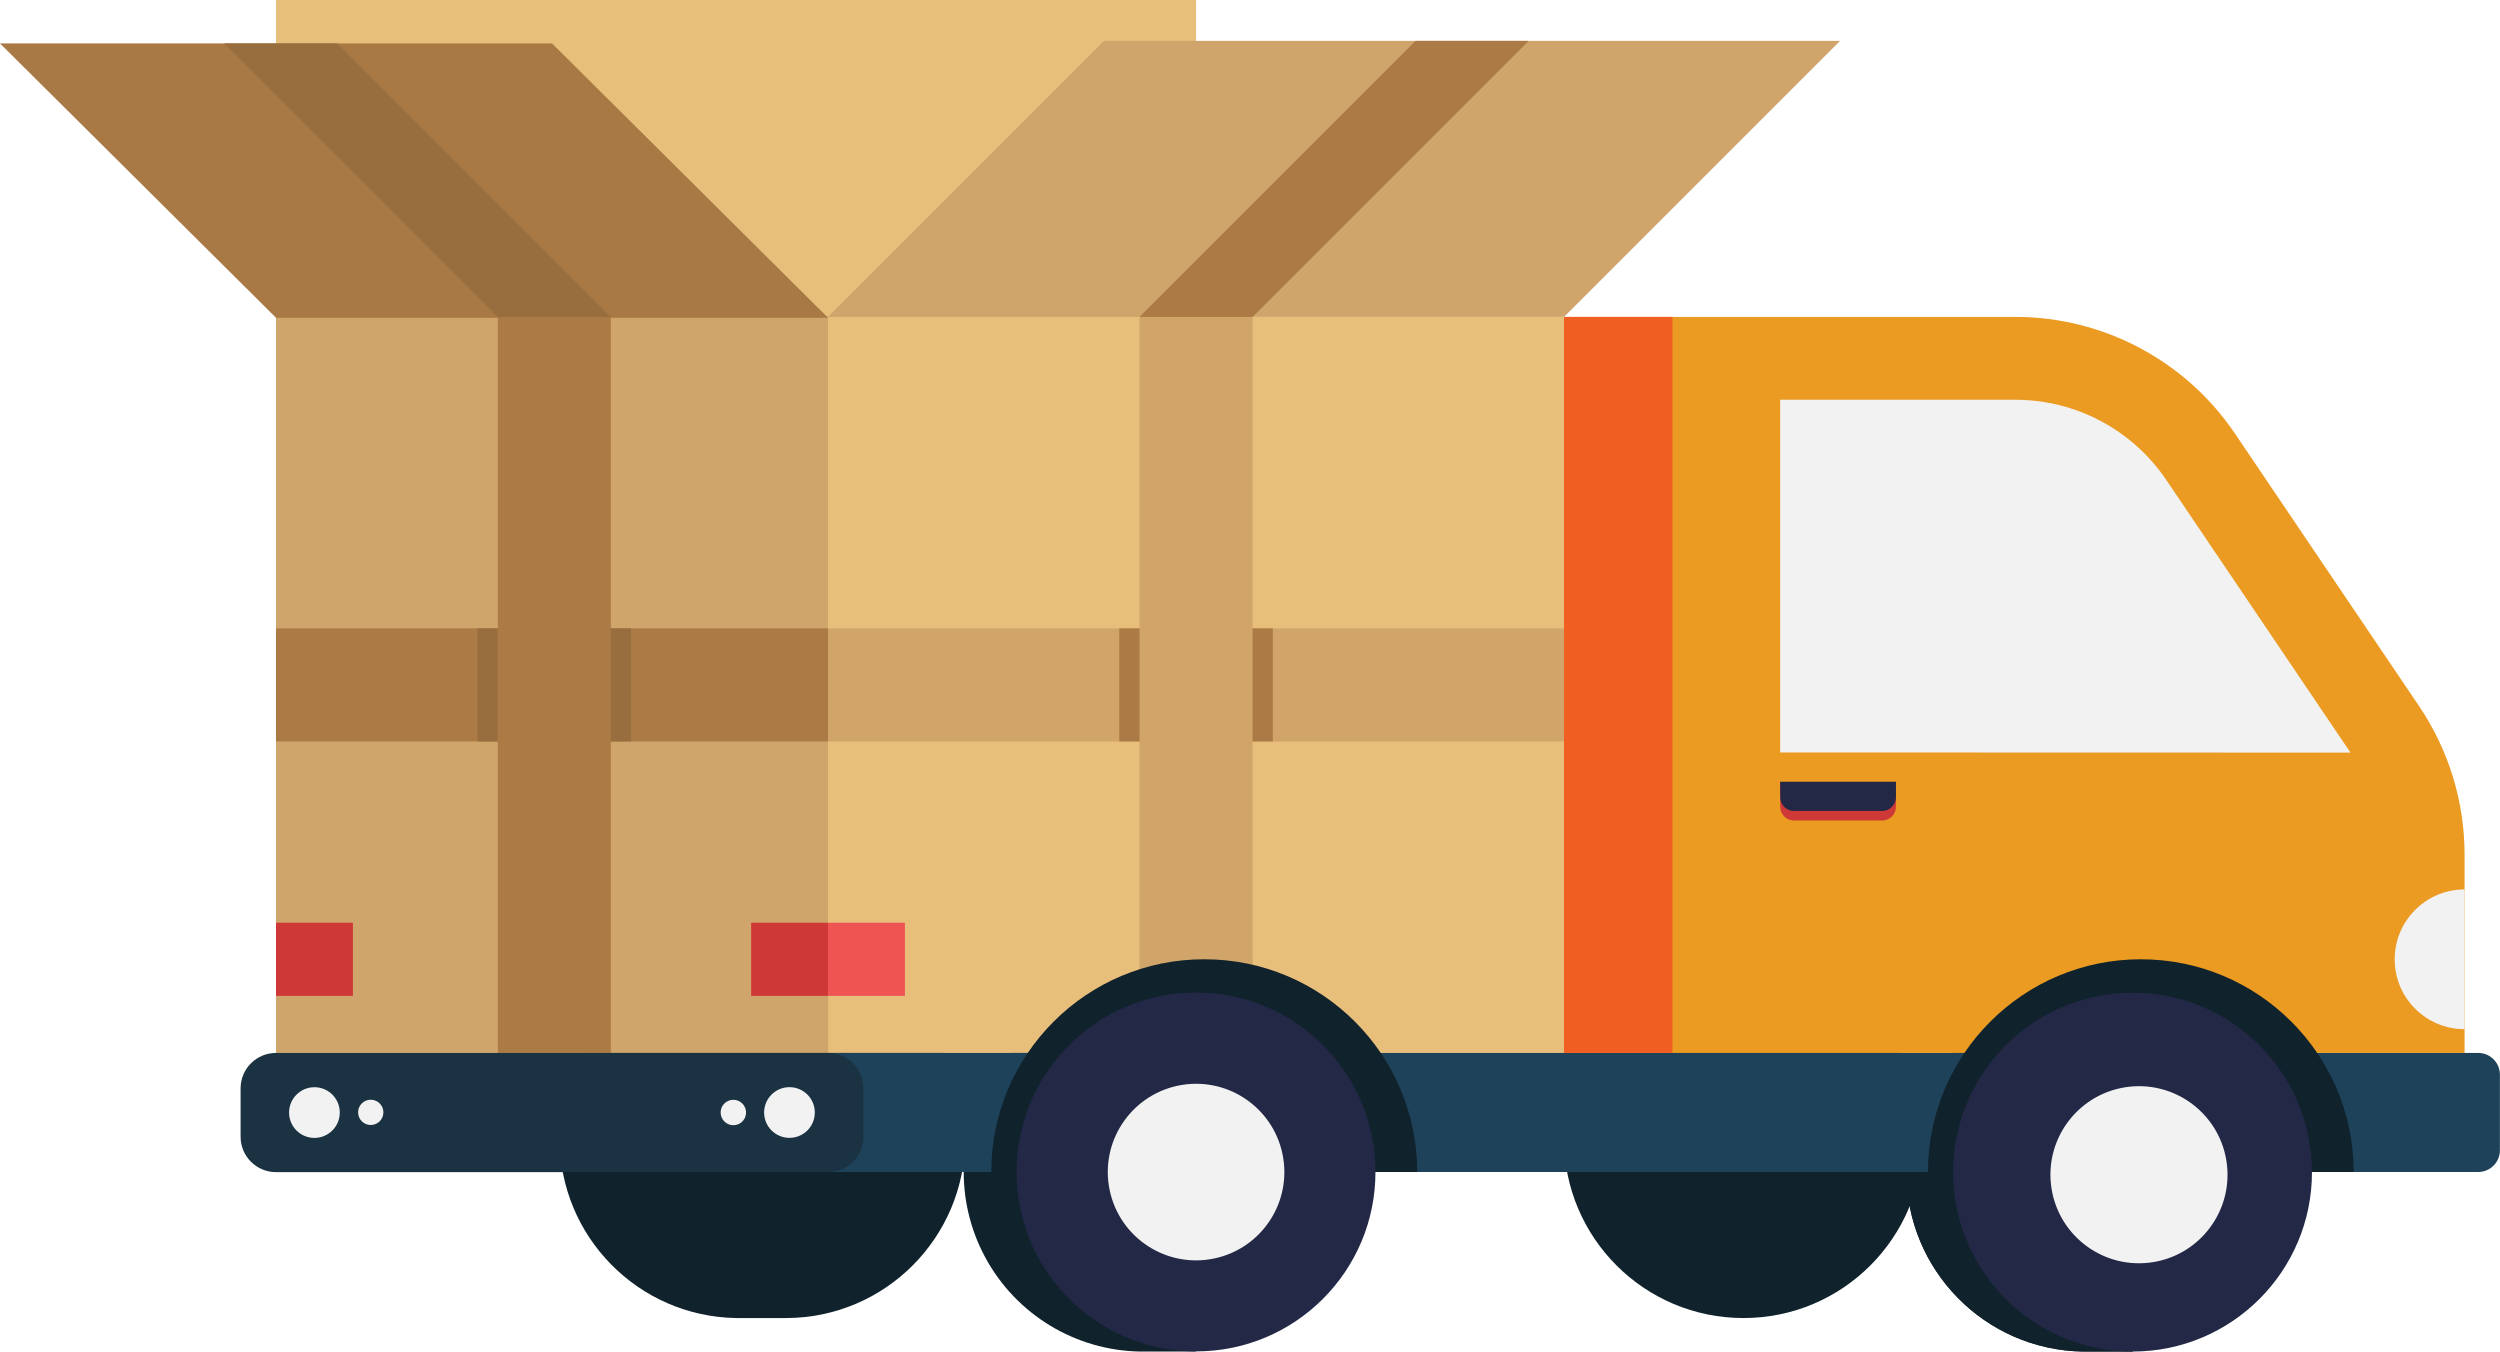
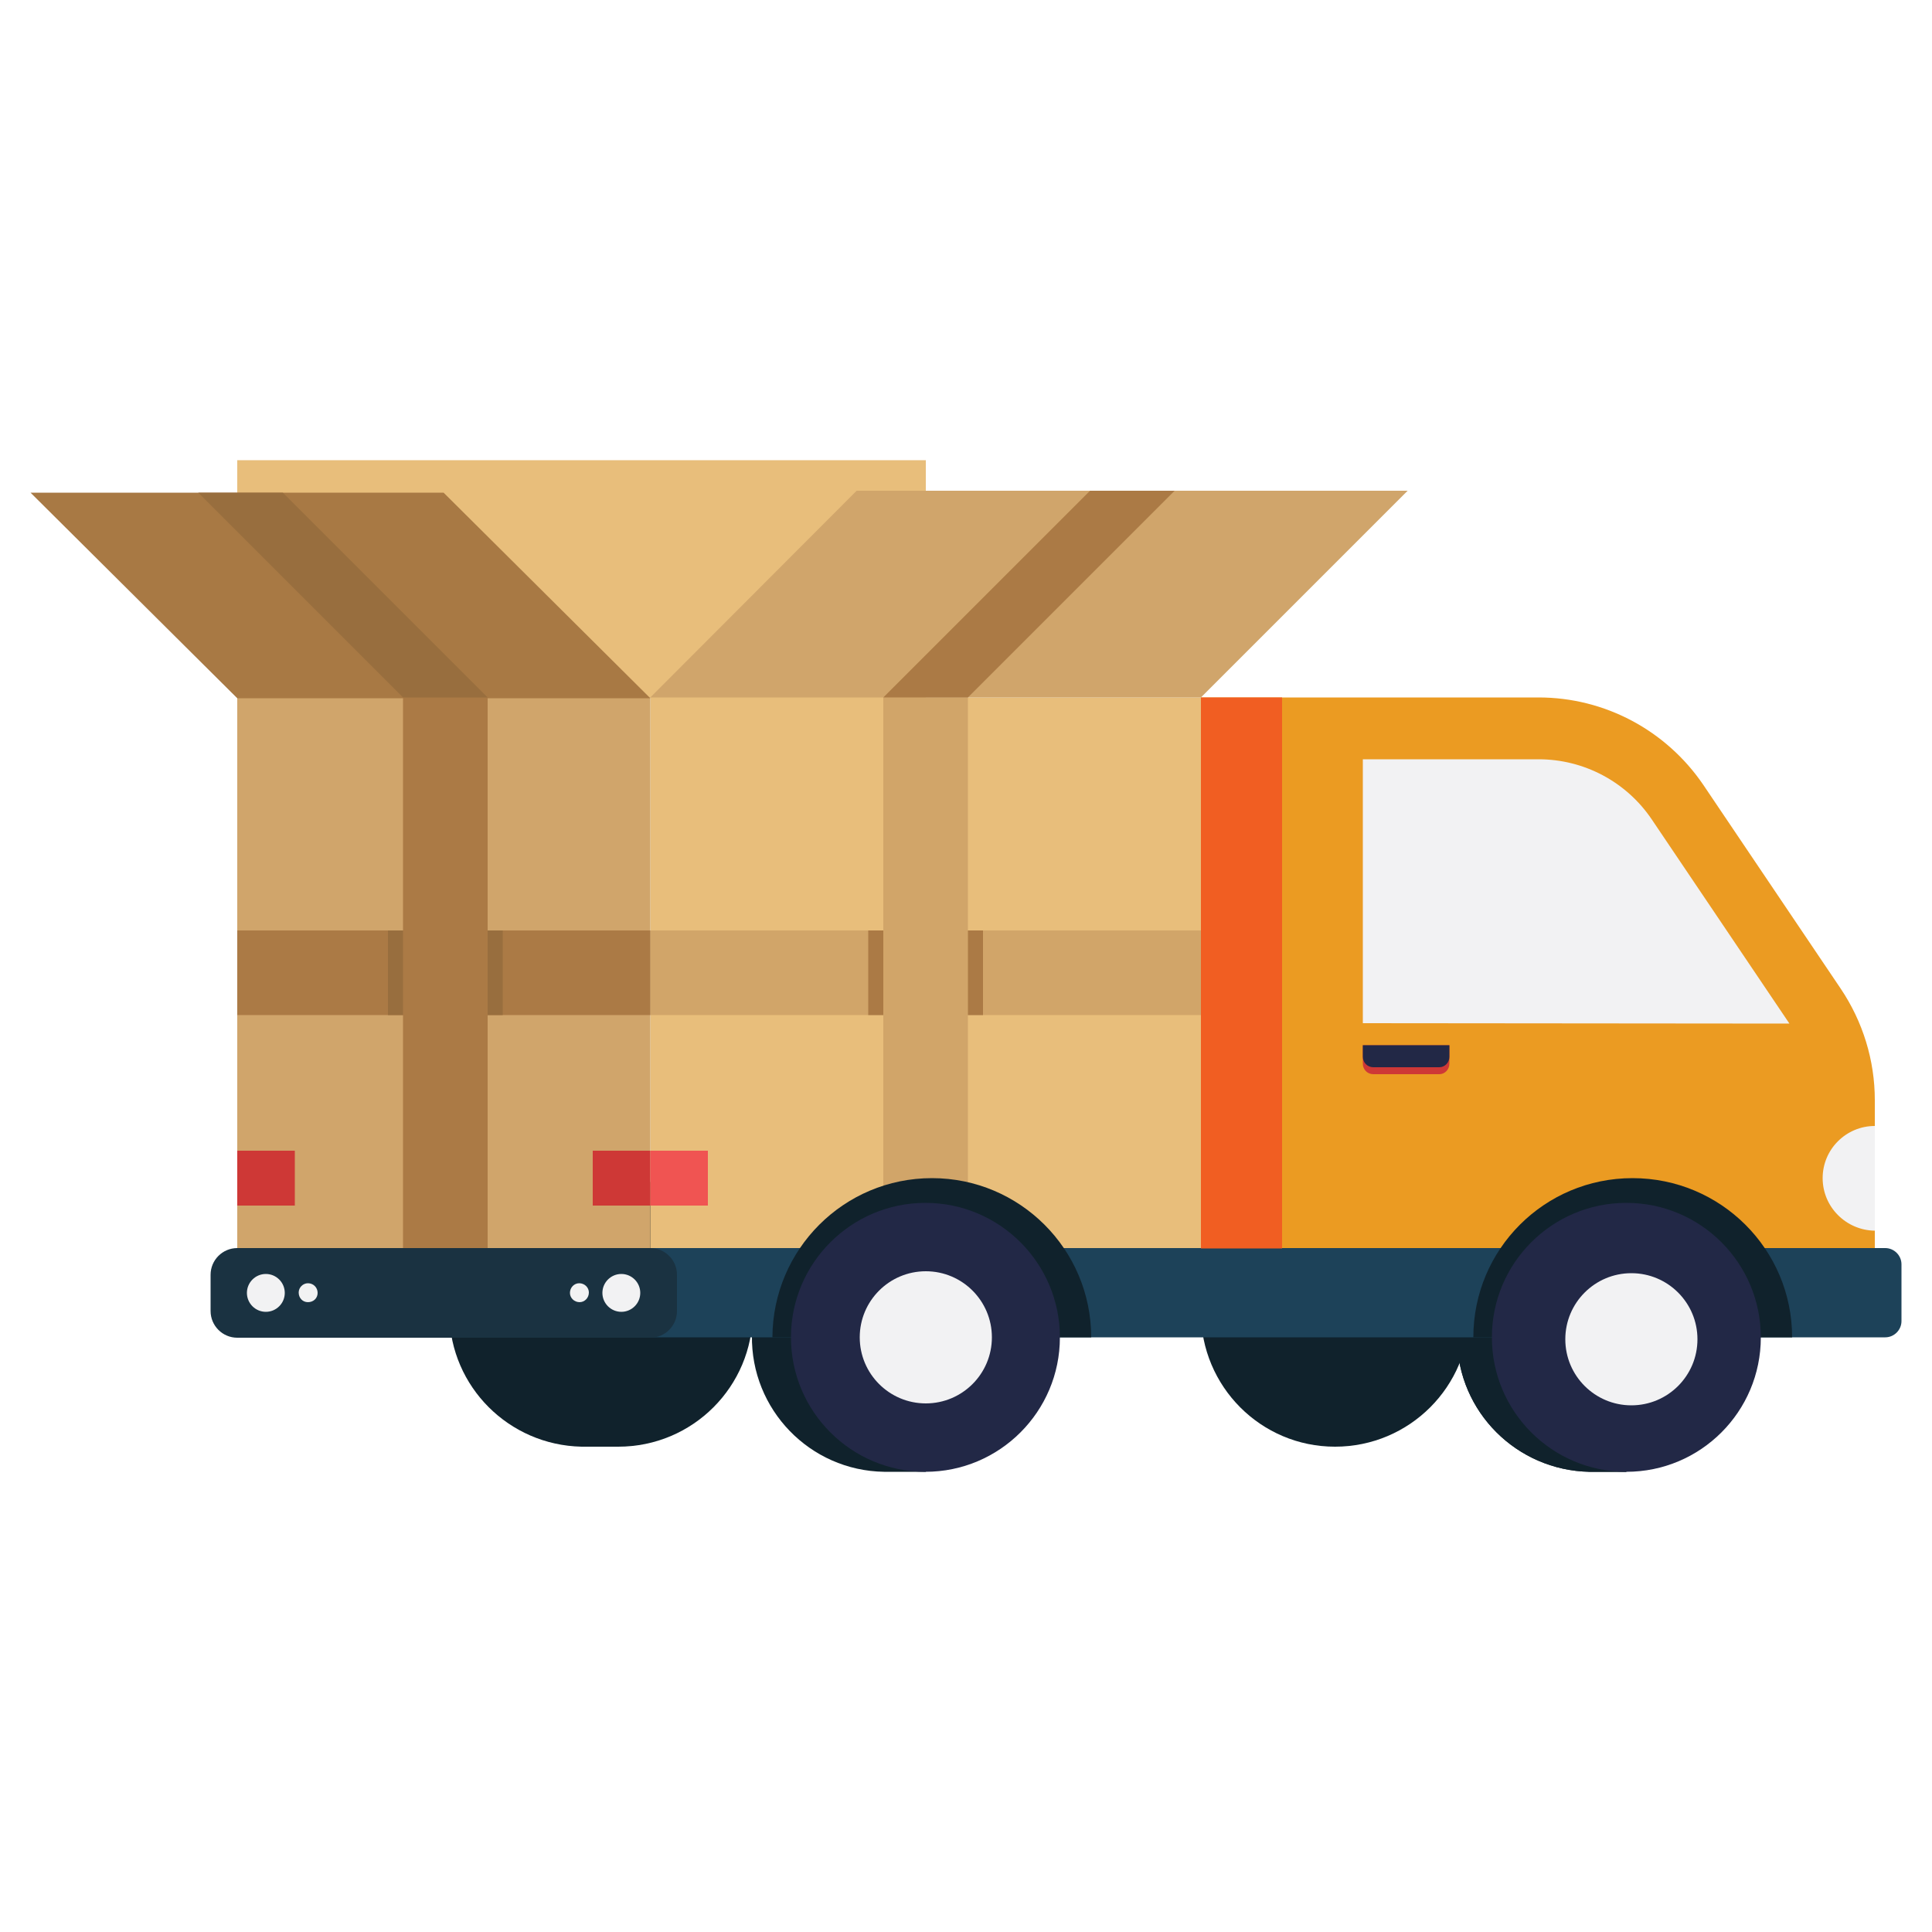
- <svg xmlns="http://www.w3.org/2000/svg" viewBox="0 0 484.22 261.78">
-   <defs>
-     <style>.cls-1{fill:#10222c;}.cls-2{fill:#e8be7b;}.cls-3{fill:#d1a569;}.cls-4{fill:#ab7a45;}.cls-5{fill:#d0a56b;}.cls-6{fill:#986e3e;}.cls-7{fill:#a87944;}.cls-8{fill:#1d4259;}.cls-9{fill:#eb9b22;}.cls-10{fill:#f2f2f3;}.cls-11{fill:#f15e22;}.cls-12{fill:#222846;}.cls-13{fill:#ce3836;}.cls-14{fill:#f05452;}.cls-15{fill:#1a3241;}</style>
-   </defs>
-   <g id="Layer_2" data-name="Layer 2">
-     <g id="Layer_1-2" data-name="Layer 1">
+ <svg xmlns="http://www.w3.org/2000/svg" version="1.1" id="Camada_1" x="0px" y="0px" viewBox="0 0 500 500" style="enable-background:new 0 0 500 500;" xml:space="preserve">
+   <style type="text/css">
+ 	.st0{fill:#10222C;}
+ 	.st1{fill:#E8BE7B;}
+ 	.st2{fill:#D1A569;}
+ 	.st3{fill:#AB7A45;}
+ 	.st4{fill:#D0A56B;}
+ 	.st5{fill:#986E3E;}
+ 	.st6{fill:#A87944;}
+ 	.st7{fill:#1D4259;}
+ 	.st8{fill:#EB9B22;}
+ 	.st9{fill:#F2F2F3;}
+ 	.st10{fill:#F15E22;}
+ 	.st11{fill:#222846;}
+ 	.st12{fill:#CE3836;}
+ 	.st13{fill:#F05452;}
+ 	.st14{fill:#1A3241;}
+ </style>
+   <g id="Layer_2">
+     <g id="Layer_1-2">
      <g id="fretinho">
-         <path class="cls-1" d="M403.41,192.29a34.75,34.75,0,0,0,0,69.49h9.64V192.29Z" />
-         <path class="cls-1" d="M222,192.29a34.75,34.75,0,1,0,0,69.49h9.63V192.29Z" />
-         <path class="cls-1" d="M403.41,192.29a34.75,34.75,0,0,0,0,69.49h9.64V192.29Z" />
-         <path class="cls-1" d="M372.43,220.55a34.75,34.75,0,1,0-34.74,34.74A34.74,34.74,0,0,0,372.43,220.55Z" />
-         <path class="cls-1" d="M142.56,185.8a34.75,34.75,0,0,0,0,69.49h9.63V185.8Z" />
-         <path class="cls-1" d="M186.94,220.55a34.75,34.75,0,1,0-34.75,34.74A34.75,34.75,0,0,0,186.94,220.55Z" />
-         <rect class="cls-2" x="53.46" width="178.2" height="61.55" />
-         <rect class="cls-2" x="160.38" y="61.38" width="142.56" height="142.56" />
-         <rect class="cls-3" x="220.71" y="61.38" width="21.9" height="142.56" transform="translate(364.32 -99) rotate(90)" />
-         <rect class="cls-4" x="216.79" y="121.71" width="29.74" height="21.9" />
-         <rect class="cls-3" x="220.71" y="61.38" width="21.9" height="142.56" />
-         <rect class="cls-5" x="53.46" y="61.38" width="106.92" height="142.56" />
-         <rect class="cls-4" x="95.97" y="79.2" width="21.9" height="106.92" transform="translate(239.58 25.74) rotate(90)" />
-         <rect class="cls-6" x="92.48" y="121.71" width="29.74" height="21.9" />
-         <polygon class="cls-7" points="160.38 61.55 53.46 61.55 0 8.41 106.92 8.41 160.38 61.55" />
-         <rect class="cls-4" x="96.4" y="61.38" width="21.9" height="142.56" transform="translate(214.71 265.32) rotate(-180)" />
-         <polygon class="cls-6" points="118.3 61.38 96.41 61.38 43.43 8.41 65.33 8.41 118.3 61.38" />
-         <polygon class="cls-5" points="160.38 61.38 302.94 61.38 356.4 7.92 213.84 7.92 160.38 61.38" />
-         <polygon class="cls-4" points="220.71 61.38 242.61 61.38 296.07 7.92 274.17 7.92 220.71 61.38" />
-         <path class="cls-8" d="M160.38,203.94H480a4.2,4.2,0,0,1,4.2,4.2v14.7A4.2,4.2,0,0,1,480,227H160.38a0,0,0,0,1,0,0V203.94A0,0,0,0,1,160.38,203.94Z" />
-         <path class="cls-9" d="M477.36,203.94H302.94V61.38h87.4A51.36,51.36,0,0,1,432.9,84l35.65,52.77a51.33,51.33,0,0,1,8.81,28.75Z" />
-         <path class="cls-10" d="M344.8,145.74V77.43h45.54A35.29,35.29,0,0,1,419.61,93l35.65,52.77Z" />
-         <rect class="cls-11" x="302.94" y="61.38" width="21" height="142.56" />
-         <path class="cls-1" d="M233.27,185.8A41.23,41.23,0,0,0,192,227H274.5A41.23,41.23,0,0,0,233.27,185.8Z" />
-         <path class="cls-1" d="M414.65,185.8A41.23,41.23,0,0,0,373.42,227h82.46A41.23,41.23,0,0,0,414.65,185.8Z" />
-         <path class="cls-12" d="M266.41,227a34.75,34.75,0,1,0-34.75,34.75A34.74,34.74,0,0,0,266.41,227Z" />
-         <circle class="cls-10" cx="231.66" cy="227.03" r="17.1" transform="translate(-33.28 39.9) rotate(-9.19)" />
-         <circle class="cls-12" cx="413.05" cy="227.03" r="34.75" />
-         <circle class="cls-10" cx="413.05" cy="227.03" r="17.1" transform="matrix(0.99, -0.16, 0.16, 0.99, -30.95, 68.86)" />
-         <rect class="cls-13" x="145.49" y="178.72" width="14.89" height="14.17" />
-         <rect class="cls-14" x="160.38" y="178.72" width="14.89" height="14.17" />
-         <rect class="cls-13" x="53.46" y="178.72" width="14.89" height="14.17" />
-         <path class="cls-13" d="M347.47,151.46h17.08a2.66,2.66,0,0,1,2.66,2.66v4.81a0,0,0,0,1,0,0H344.8a0,0,0,0,1,0,0v-4.81A2.66,2.66,0,0,1,347.47,151.46Z" transform="translate(712.02 310.38) rotate(-180)" />
-         <path class="cls-12" d="M347.47,151.46h17.08a2.66,2.66,0,0,1,2.66,2.66v3a0,0,0,0,1,0,0H344.8a0,0,0,0,1,0,0v-3A2.67,2.67,0,0,1,347.47,151.46Z" transform="translate(712.02 308.53) rotate(-180)" />
-         <path class="cls-10" d="M463.82,185.8a13.54,13.54,0,0,1,13.54-13.53v27.07A13.54,13.54,0,0,1,463.82,185.8Z" />
-         <rect class="cls-15" x="46.6" y="203.94" width="120.63" height="23.09" rx="6.86" />
-         <path class="cls-10" d="M148,215.49a4.91,4.91,0,1,1,4.91,4.9A4.91,4.91,0,0,1,148,215.49Z" />
-         <path class="cls-10" d="M139.58,215.49a2.46,2.46,0,1,1,2.45,2.45A2.46,2.46,0,0,1,139.58,215.49Z" />
-         <path class="cls-10" d="M65.81,215.49a4.91,4.91,0,1,1-4.9-4.91A4.9,4.9,0,0,1,65.81,215.49Z" />
-         <path class="cls-10" d="M74.26,215.49A2.45,2.45,0,1,1,71.81,213,2.45,2.45,0,0,1,74.26,215.49Z" />
+         <path class="st0" d="M411.3,311.4c-19.2,0.3-34.5,16.1-34.2,35.3c0.3,18.7,15.4,33.8,34.2,34.2h9.6v-69.5H411.3z" />
+         <path class="st0" d="M229.9,311.4c-19.2-0.3-35,15-35.3,34.2c-0.3,19.2,15,35,34.2,35.3c0.4,0,0.8,0,1.2,0h9.6v-69.5H229.9z" />
+         <path class="st0" d="M411.3,311.4c-19.2,0.3-34.5,16.1-34.2,35.3c0.3,18.7,15.4,33.8,34.2,34.2h9.6v-69.5H411.3z" />
+         <path class="st0" d="M380.3,339.7c0-19.2-15.5-34.8-34.7-34.8c-19.2,0-34.8,15.5-34.8,34.7s15.5,34.8,34.7,34.8c0,0,0,0,0,0     C364.8,374.4,380.3,358.8,380.3,339.7z" />
+         <path class="st0" d="M150.5,304.9c-19.2,0.3-34.5,16.1-34.2,35.3c0.3,18.7,15.4,33.8,34.2,34.2h9.6v-69.5H150.5z" />
+         <path class="st0" d="M194.8,339.7c0-19.2-15.5-34.8-34.7-34.8s-34.8,15.5-34.8,34.7c0,19.2,15.5,34.8,34.7,34.8c0,0,0,0,0,0     C179.3,374.4,194.8,358.8,194.8,339.7z" />
+         <rect x="61.4" y="119.1" class="st1" width="178.2" height="61.5" />
+         <rect x="168.3" y="180.5" class="st1" width="142.6" height="142.6" />
+         <rect x="168.3" y="240.8" class="st2" width="142.6" height="21.9" />
+         <rect x="224.7" y="240.8" class="st3" width="29.7" height="21.9" />
+         <rect x="228.6" y="180.5" class="st2" width="21.9" height="142.6" />
+         <rect x="61.4" y="180.5" class="st4" width="106.9" height="142.6" />
+         <rect x="61.4" y="240.8" class="st3" width="106.9" height="21.9" />
+         <rect x="100.4" y="240.8" class="st5" width="29.7" height="21.9" />
+         <polygon class="st6" points="168.3,180.7 61.4,180.7 7.9,127.5 114.8,127.5    " />
+         <rect x="104.3" y="180.5" class="st3" width="21.9" height="142.6" />
+         <polygon class="st5" points="126.2,180.5 104.3,180.5 51.3,127.5 73.2,127.5    " />
+         <polygon class="st4" points="168.3,180.5 310.8,180.5 364.3,127 221.7,127    " />
+         <polygon class="st3" points="228.6,180.5 250.5,180.5 304,127 282.1,127    " />
+         <path class="st7" d="M168.3,323h319.6c2.3,0,4.2,1.9,4.2,4.2c0,0,0,0,0,0v14.7c0,2.3-1.9,4.2-4.2,4.2H168.3l0,0V323L168.3,323z" />
+         <path class="st8" d="M485.3,323H310.8V180.5h87.4c17.1,0,33,8.5,42.6,22.6l35.6,52.8c5.7,8.5,8.8,18.5,8.8,28.8V323z" />
+         <path class="st9" d="M352.7,264.8v-68.3h45.5c11.7,0,22.7,5.8,29.3,15.6l35.6,52.8L352.7,264.8z" />
+         <rect x="310.8" y="180.5" class="st10" width="21" height="142.6" />
+         <path class="st0" d="M241.2,304.9c-22.8,0-41.2,18.4-41.3,41.2c0,0,0,0,0,0h82.5C282.4,323.3,263.9,304.9,241.2,304.9z" />
+         <path class="st0" d="M422.5,304.9c-22.8,0-41.2,18.4-41.2,41.2h82.5C463.8,323.3,445.3,304.9,422.5,304.9z" />
+         <path class="st11" d="M274.3,346.1c0-19.2-15.6-34.8-34.8-34.8s-34.8,15.6-34.8,34.8s15.6,34.8,34.8,34.8l0,0     C258.7,380.9,274.3,365.3,274.3,346.1C274.3,346.1,274.3,346.1,274.3,346.1z" />
+         <circle class="st9" cx="239.6" cy="346.1" r="17.1" />
+         <circle class="st11" cx="420.9" cy="346.1" r="34.8" />
+         <circle class="st9" cx="422.2" cy="346.6" r="17.1" />
+         <rect x="153.4" y="297.8" class="st12" width="14.9" height="14.2" />
+         <rect x="168.3" y="297.8" class="st13" width="14.9" height="14.2" />
+         <rect x="61.4" y="297.8" class="st12" width="14.9" height="14.2" />
+         <path class="st12" d="M372.5,278h-17.1c-1.5,0-2.7-1.2-2.7-2.7l0,0v-4.8l0,0h22.4l0,0v4.8C375.1,276.8,373.9,278,372.5,278     C372.5,278,372.5,278,372.5,278z" />
+         <path class="st11" d="M372.5,276.2h-17.1c-1.5,0-2.7-1.2-2.7-2.7l0,0v-3l0,0h22.4l0,0v3C375.1,275,373.9,276.2,372.5,276.2z" />
+         <path class="st9" d="M471.7,304.9c0-7.5,6.1-13.5,13.5-13.5v27.1C477.8,318.4,471.7,312.4,471.7,304.9L471.7,304.9z" />
+         <path class="st14" d="M61.4,323h106.9c3.8,0,6.9,3.1,6.9,6.9v9.4c0,3.8-3.1,6.9-6.9,6.9H61.4c-3.8,0-6.9-3.1-6.9-6.9v-9.4     C54.5,326.1,57.6,323,61.4,323z" />
+         <path class="st9" d="M155.9,334.6c0-2.7,2.2-4.9,4.9-4.9c2.7,0,4.9,2.2,4.9,4.9c0,2.7-2.2,4.9-4.9,4.9c0,0,0,0,0,0     C158.1,339.5,155.9,337.3,155.9,334.6z" />
+         <path class="st9" d="M147.5,334.6c0-1.4,1.1-2.5,2.4-2.5c1.4,0,2.5,1.1,2.5,2.4c0,1.4-1.1,2.5-2.4,2.5c0,0,0,0,0,0     C148.6,337,147.5,335.9,147.5,334.6z" />
+         <path class="st9" d="M73.7,334.6c0,2.7-2.2,4.9-4.9,4.9c-2.7,0-4.9-2.2-4.9-4.9c0-2.7,2.2-4.9,4.9-4.9c0,0,0,0,0,0     C71.5,329.7,73.7,331.9,73.7,334.6C73.7,334.6,73.7,334.6,73.7,334.6z" />
+         <path class="st9" d="M82.2,334.6c0,1.4-1.1,2.4-2.5,2.4c-1.4,0-2.4-1.1-2.4-2.5c0-1.3,1.1-2.4,2.4-2.4     C81.1,332.1,82.2,333.2,82.2,334.6C82.2,334.6,82.2,334.6,82.2,334.6z" />
      </g>
    </g>
  </g>
</svg>
